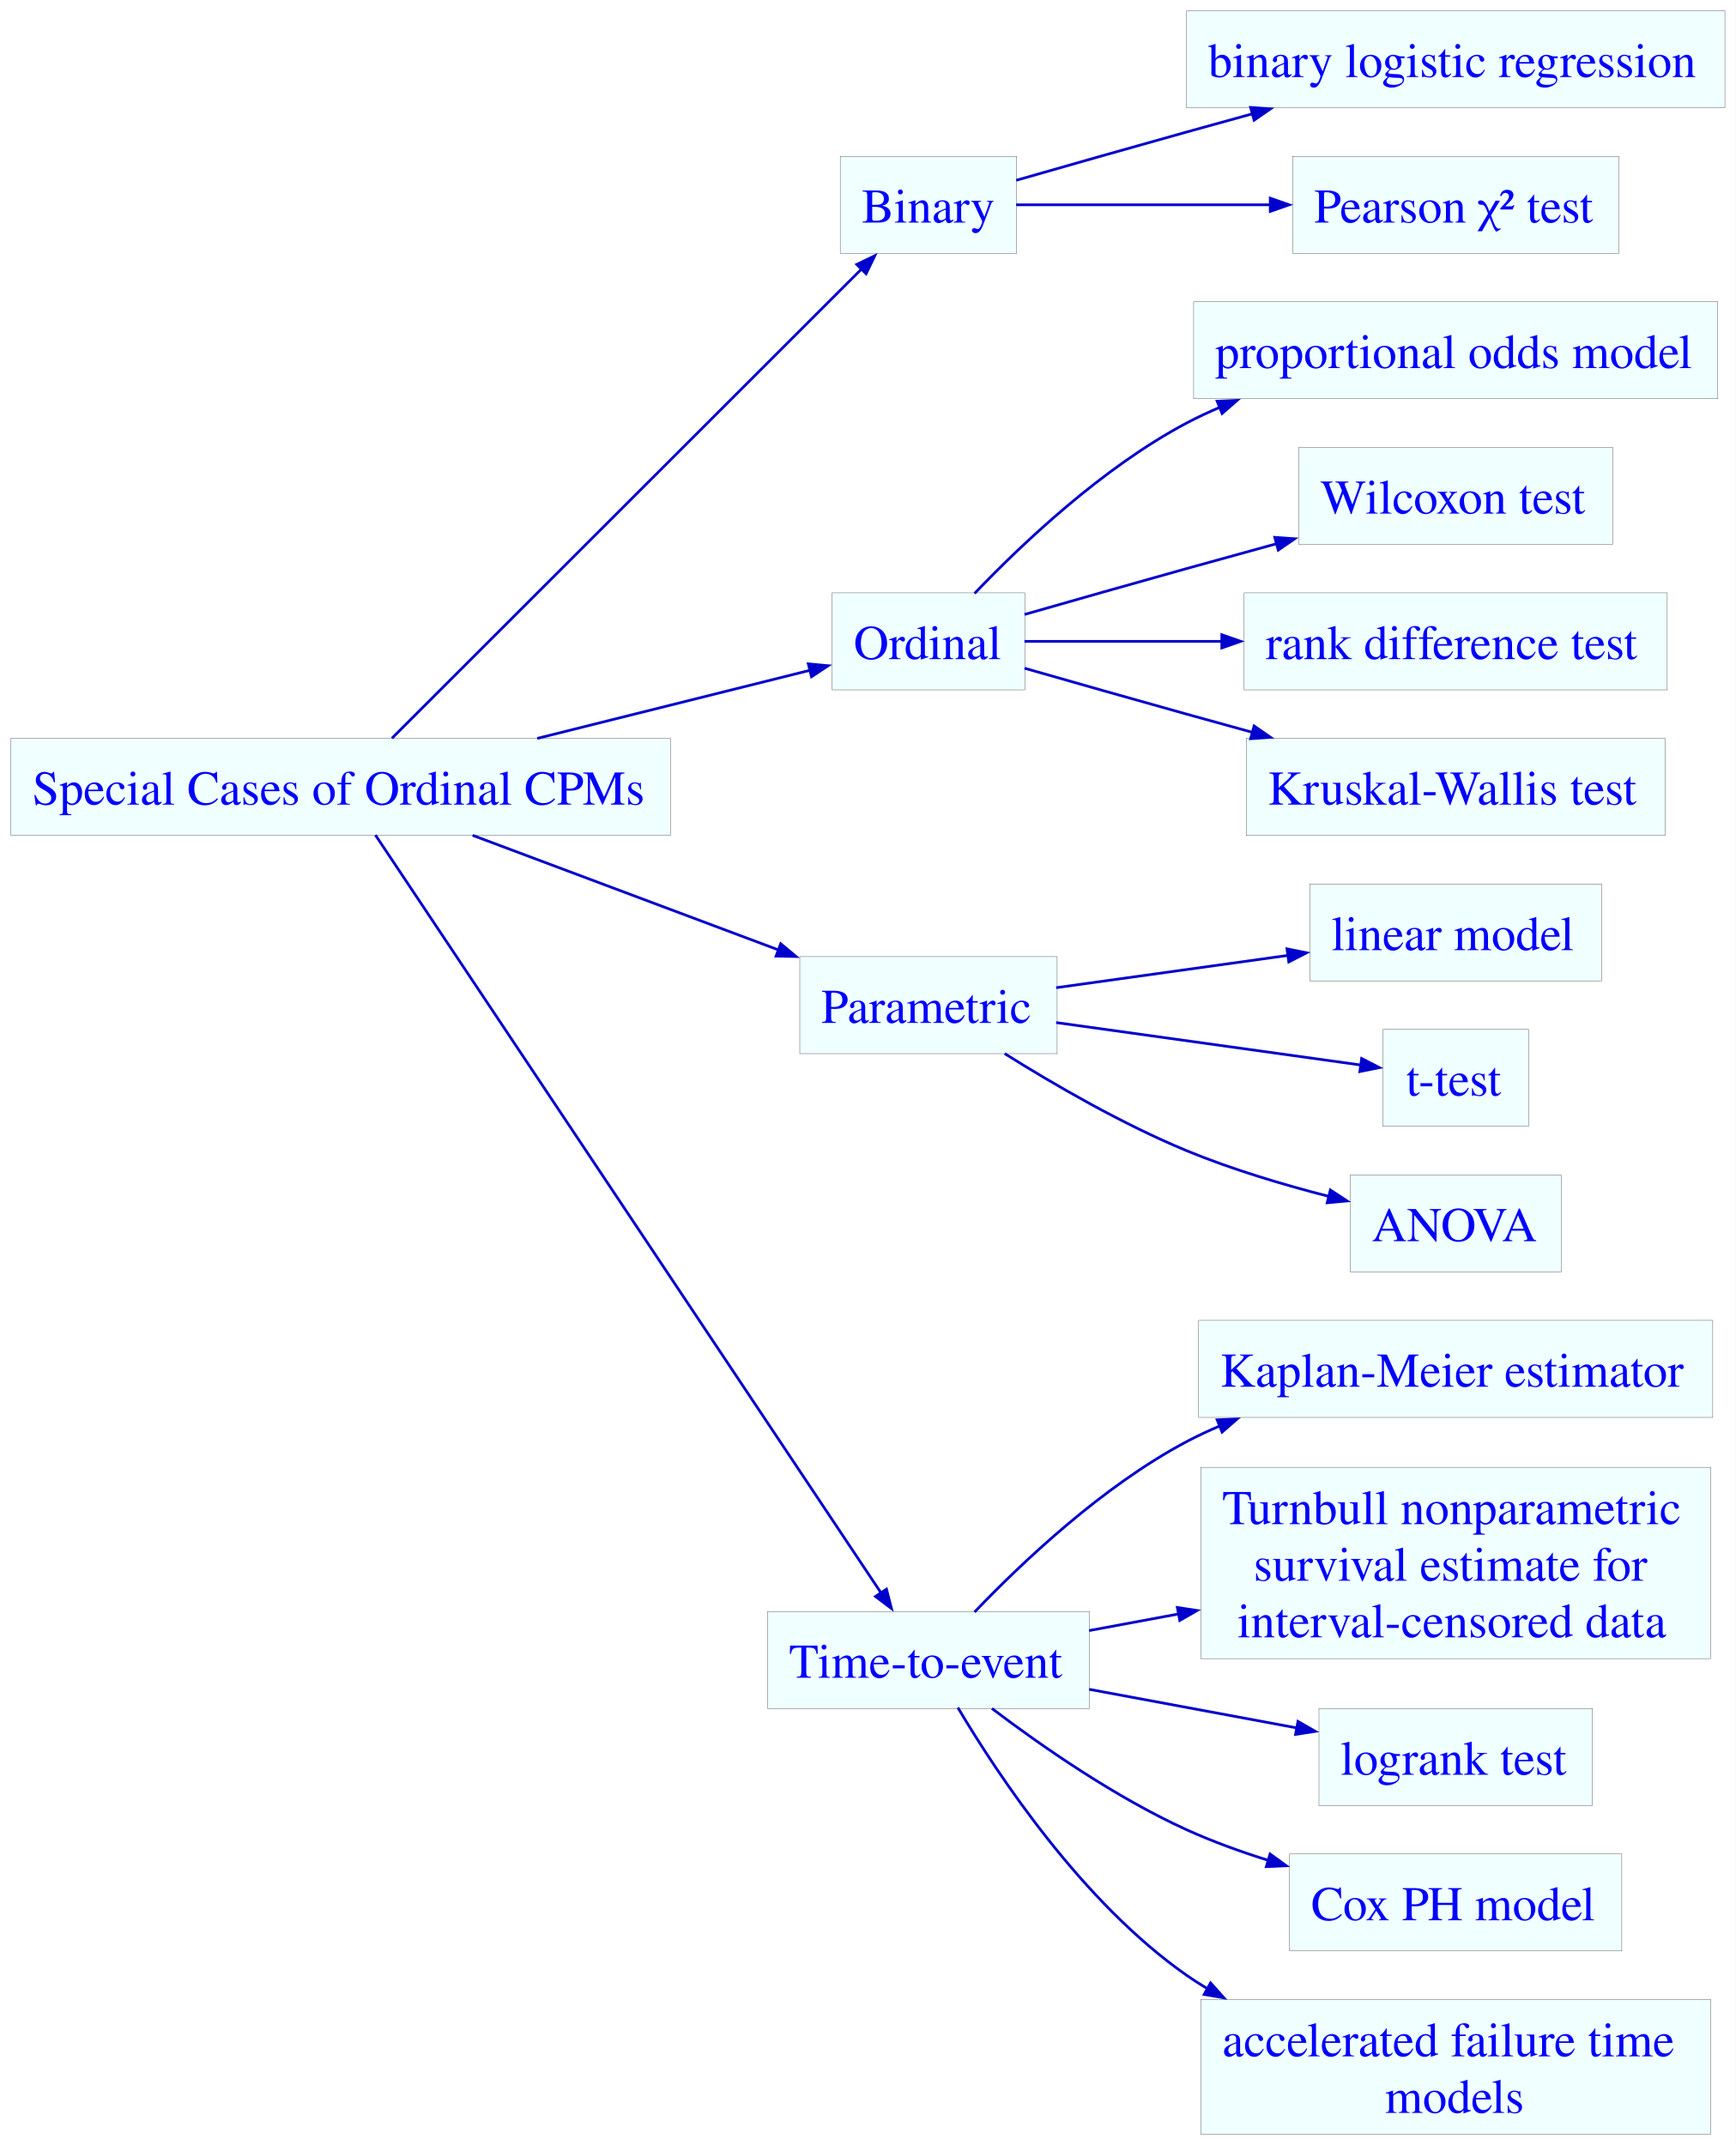
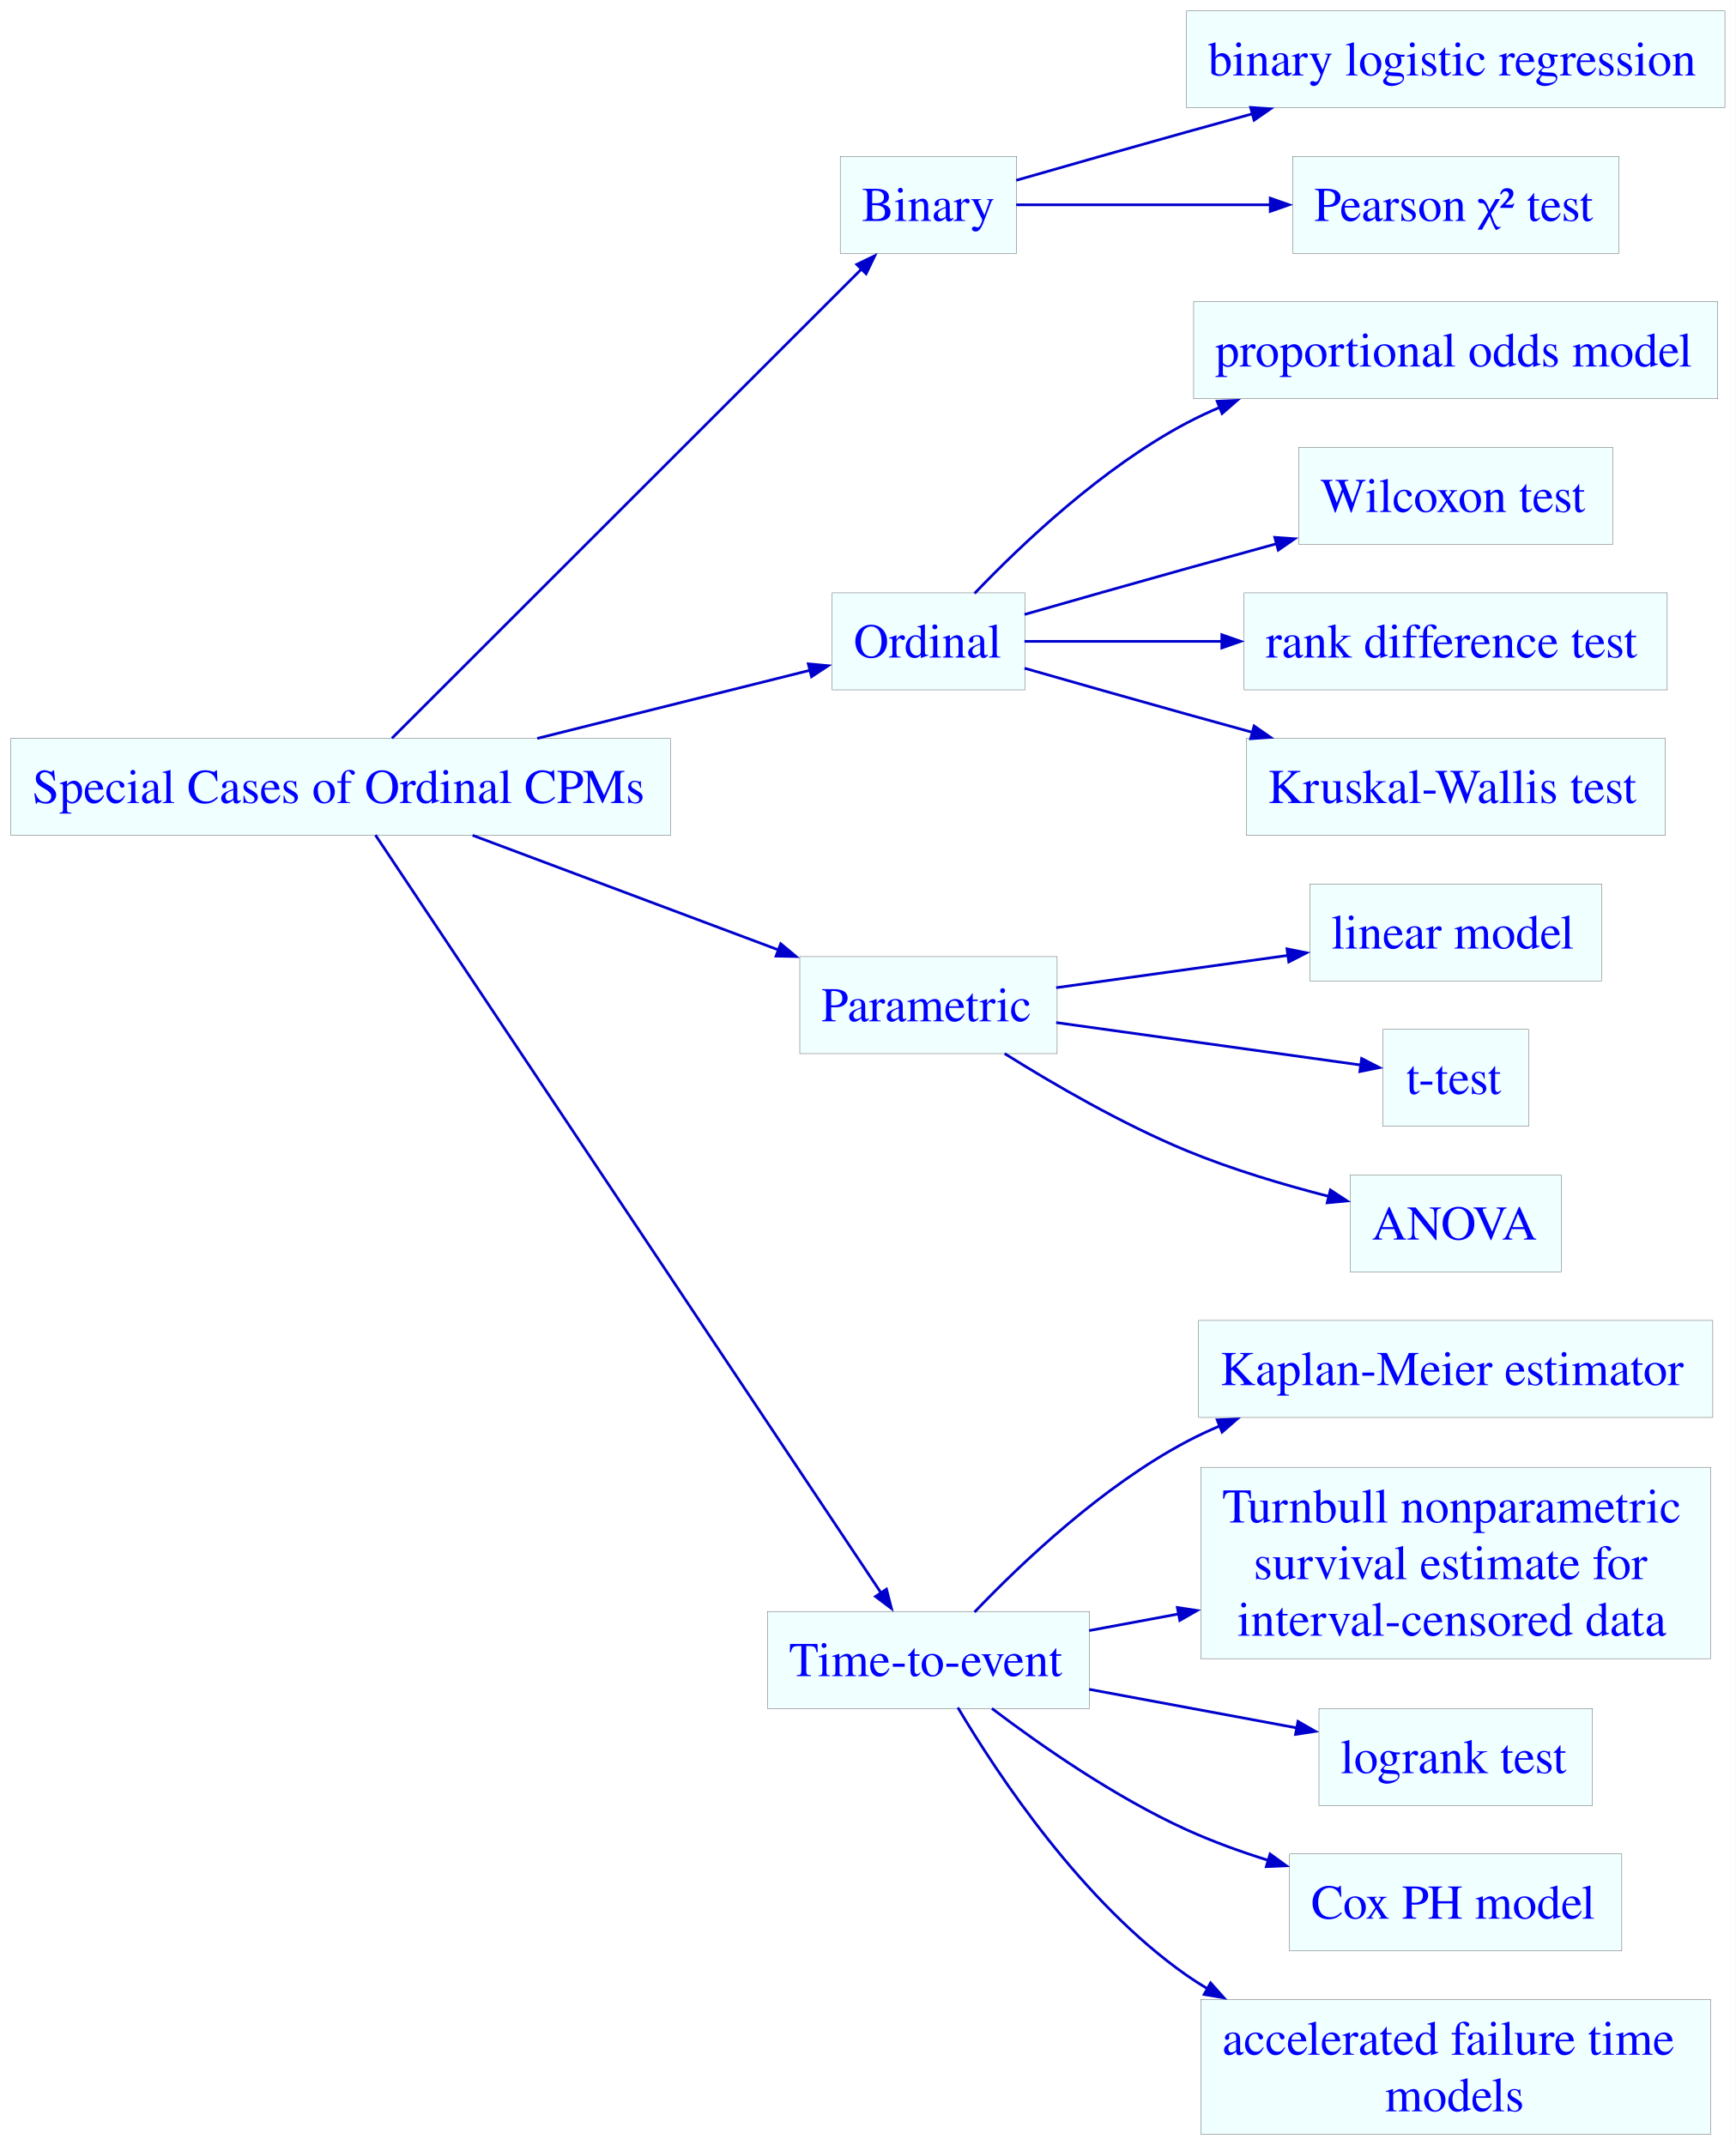
<svg xmlns="http://www.w3.org/2000/svg" width="644pt" height="796pt" viewBox="0.00 0.00 644.00 796.00">
  <g id="graph0" class="graph" transform="scale(1 1) rotate(0) translate(4 792)">
    <polygon fill="white" stroke="none" points="-4,4 -4,-792 640,-792 640,4 -4,4" />
    <g id="node1" class="node">
      <polygon fill="azure" stroke="black" stroke-width="0.1" points="244.75,-518 0,-518 0,-482 244.75,-482 244.75,-518" />
-       <text xml:space="preserve" text-anchor="start" x="8" y="-493.4" font-family="Times,serif" font-size="18.00" fill="blue">Special Cases of Ordinal CPMs</text>
+       <text xml:space="preserve" text-anchor="start" x="8" y="-494" font-family="Times,serif" font-size="18.00" fill="blue">Special Cases of Ordinal CPMs</text>
    </g>
    <g id="node2" class="node">
      <polygon fill="azure" stroke="black" stroke-width="0.1" points="373.25,-734 307.75,-734 307.75,-698 373.25,-698 373.25,-734" />
-       <text xml:space="preserve" text-anchor="start" x="315.75" y="-709.4" font-family="Times,serif" font-size="18.00" fill="blue">Binary</text>
+       <text xml:space="preserve" text-anchor="start" x="315.75" y="-710" font-family="Times,serif" font-size="18.00" fill="blue">Binary</text>
    </g>
    <g id="edge1" class="edge">
      <path fill="none" stroke="#0000cd" d="M141.43,-518.04C180.38,-556.97 272.3,-648.83 315.84,-692.35" />
      <polygon fill="#0000cd" stroke="#0000cd" points="313.89,-693.87 320.58,-697.09 317.36,-690.41 313.89,-693.87" />
    </g>
    <g id="node5" class="node">
      <polygon fill="azure" stroke="black" stroke-width="0.1" points="376.25,-572 304.75,-572 304.75,-536 376.25,-536 376.25,-572" />
-       <text xml:space="preserve" text-anchor="start" x="312.75" y="-547.4" font-family="Times,serif" font-size="18.00" fill="blue">Ordinal</text>
+       <text xml:space="preserve" text-anchor="start" x="312.75" y="-548" font-family="Times,serif" font-size="18.00" fill="blue">Ordinal</text>
    </g>
    <g id="edge2" class="edge">
      <path fill="none" stroke="#0000cd" d="M195.34,-517.98C228.87,-526.36 267.64,-536.04 296.52,-543.26" />
      <polygon fill="#0000cd" stroke="#0000cd" points="295.91,-545.64 303.3,-544.96 297.1,-540.88 295.91,-545.64" />
    </g>
    <g id="node10" class="node">
      <polygon fill="azure" stroke="black" stroke-width="0.1" points="388.25,-437 292.75,-437 292.75,-401 388.25,-401 388.25,-437" />
-       <text xml:space="preserve" text-anchor="start" x="300.75" y="-412.4" font-family="Times,serif" font-size="18.00" fill="blue">Parametric</text>
+       <text xml:space="preserve" text-anchor="start" x="300.75" y="-413" font-family="Times,serif" font-size="18.00" fill="blue">Parametric</text>
    </g>
    <g id="edge3" class="edge">
      <path fill="none" stroke="#0000cd" d="M171.34,-482.02C204.98,-469.41 250.02,-452.53 285.02,-439.42" />
      <polygon fill="#0000cd" stroke="#0000cd" points="285.67,-441.79 291.37,-437.04 283.95,-437.2 285.67,-441.79" />
    </g>
    <g id="node14" class="node">
      <polygon fill="azure" stroke="black" stroke-width="0.1" points="400.25,-194 280.75,-194 280.75,-158 400.25,-158 400.25,-194" />
-       <text xml:space="preserve" text-anchor="start" x="288.75" y="-169.4" font-family="Times,serif" font-size="18.00" fill="blue">Time-to-event</text>
+       <text xml:space="preserve" text-anchor="start" x="288.75" y="-170" font-family="Times,serif" font-size="18.00" fill="blue">Time-to-event</text>
    </g>
    <g id="edge4" class="edge">
      <path fill="none" stroke="#0000cd" d="M135.3,-482.12C171.69,-427.57 281.32,-263.23 323.09,-200.6" />
      <polygon fill="#0000cd" stroke="#0000cd" points="324.92,-202.27 326.77,-195.09 320.85,-199.55 324.92,-202.27" />
    </g>
    <g id="node3" class="node">
      <polygon fill="azure" stroke="black" stroke-width="0.1" points="636,-788 436.25,-788 436.25,-752 636,-752 636,-788" />
-       <text xml:space="preserve" text-anchor="start" x="444.25" y="-763.4" font-family="Times,serif" font-size="18.00" fill="blue">binary logistic regression</text>
+       <text xml:space="preserve" text-anchor="start" x="444.25" y="-764" font-family="Times,serif" font-size="18.00" fill="blue">binary logistic regression</text>
    </g>
    <g id="edge5" class="edge">
      <path fill="none" stroke="#0000cd" d="M373.06,-725.09C391.47,-730.37 415.16,-737.12 436.25,-743 444.24,-745.23 452.59,-747.54 460.92,-749.83" />
      <polygon fill="#0000cd" stroke="#0000cd" points="460.02,-752.13 467.42,-751.62 461.32,-747.4 460.02,-752.13" />
    </g>
    <g id="node4" class="node">
      <polygon fill="azure" stroke="black" stroke-width="0.1" points="596.62,-734 475.62,-734 475.62,-698 596.62,-698 596.62,-734" />
-       <text xml:space="preserve" text-anchor="start" x="483.62" y="-709.4" font-family="Times,serif" font-size="18.00" fill="blue">Pearson χ² test</text>
+       <text xml:space="preserve" text-anchor="start" x="483.62" y="-710" font-family="Times,serif" font-size="18.00" fill="blue">Pearson χ² test</text>
    </g>
    <g id="edge6" class="edge">
      <path fill="none" stroke="#0000cd" d="M373.04,-716C398.52,-716 435.28,-716 467.36,-716" />
      <polygon fill="#0000cd" stroke="#0000cd" points="467.32,-718.45 474.32,-716 467.32,-713.55 467.32,-718.45" />
    </g>
    <g id="node6" class="node">
      <polygon fill="azure" stroke="black" stroke-width="0.1" points="633.38,-680 438.88,-680 438.88,-644 633.38,-644 633.38,-680" />
-       <text xml:space="preserve" text-anchor="start" x="446.88" y="-655.4" font-family="Times,serif" font-size="18.00" fill="blue">proportional odds model</text>
+       <text xml:space="preserve" text-anchor="start" x="446.88" y="-656" font-family="Times,serif" font-size="18.00" fill="blue">proportional odds model</text>
    </g>
    <g id="edge7" class="edge">
      <path fill="none" stroke="#0000cd" d="M357.59,-571.77C375.19,-590.17 405.07,-618.49 436.25,-635 440.23,-637.11 444.39,-639.06 448.66,-640.87" />
      <polygon fill="#0000cd" stroke="#0000cd" points="447.62,-643.1 455.03,-643.42 449.44,-638.55 447.62,-643.1" />
    </g>
    <g id="node7" class="node">
      <polygon fill="azure" stroke="black" stroke-width="0.1" points="594.38,-626 477.88,-626 477.88,-590 594.38,-590 594.38,-626" />
-       <text xml:space="preserve" text-anchor="start" x="485.88" y="-601.4" font-family="Times,serif" font-size="18.00" fill="blue">Wilcoxon test</text>
+       <text xml:space="preserve" text-anchor="start" x="485.88" y="-602" font-family="Times,serif" font-size="18.00" fill="blue">Wilcoxon test</text>
    </g>
    <g id="edge8" class="edge">
      <path fill="none" stroke="#0000cd" d="M376.13,-563.97C394.06,-569.1 416.31,-575.44 436.25,-581 447.08,-584.02 458.58,-587.19 469.77,-590.26" />
      <polygon fill="#0000cd" stroke="#0000cd" points="468.99,-592.59 476.38,-592.07 470.28,-587.86 468.99,-592.59" />
    </g>
    <g id="node8" class="node">
      <polygon fill="azure" stroke="black" stroke-width="0.1" points="614.62,-572 457.62,-572 457.62,-536 614.62,-536 614.62,-572" />
-       <text xml:space="preserve" text-anchor="start" x="465.62" y="-547.4" font-family="Times,serif" font-size="18.00" fill="blue">rank difference test</text>
+       <text xml:space="preserve" text-anchor="start" x="465.62" y="-548" font-family="Times,serif" font-size="18.00" fill="blue">rank difference test</text>
    </g>
    <g id="edge9" class="edge">
      <path fill="none" stroke="#0000cd" d="M376.12,-554C396.63,-554 423.61,-554 449.5,-554" />
      <polygon fill="#0000cd" stroke="#0000cd" points="449.34,-556.45 456.34,-554 449.34,-551.55 449.34,-556.45" />
    </g>
    <g id="node9" class="node">
      <polygon fill="azure" stroke="black" stroke-width="0.1" points="613.88,-518 458.38,-518 458.38,-482 613.88,-482 613.88,-518" />
-       <text xml:space="preserve" text-anchor="start" x="466.38" y="-493.4" font-family="Times,serif" font-size="18.00" fill="blue">Kruskal-Wallis test</text>
+       <text xml:space="preserve" text-anchor="start" x="466.38" y="-494" font-family="Times,serif" font-size="18.00" fill="blue">Kruskal-Wallis test</text>
    </g>
    <g id="edge10" class="edge">
      <path fill="none" stroke="#0000cd" d="M376.13,-544.03C394.06,-538.9 416.31,-532.56 436.25,-527 444.24,-524.77 452.59,-522.46 460.92,-520.17" />
      <polygon fill="#0000cd" stroke="#0000cd" points="461.32,-522.6 467.42,-518.38 460.02,-517.87 461.32,-522.6" />
    </g>
    <g id="node11" class="node">
      <polygon fill="azure" stroke="black" stroke-width="0.1" points="590.25,-464 482,-464 482,-428 590.25,-428 590.25,-464" />
-       <text xml:space="preserve" text-anchor="start" x="490" y="-439.4" font-family="Times,serif" font-size="18.00" fill="blue">linear model</text>
+       <text xml:space="preserve" text-anchor="start" x="490" y="-440" font-family="Times,serif" font-size="18.00" fill="blue">linear model</text>
    </g>
    <g id="edge11" class="edge">
      <path fill="none" stroke="#0000cd" d="M387.88,-425.47C413.74,-429.07 446.27,-433.61 474.17,-437.5" />
      <polygon fill="#0000cd" stroke="#0000cd" points="473.52,-439.88 480.79,-438.42 474.19,-435.03 473.52,-439.88" />
    </g>
    <g id="node12" class="node">
      <polygon fill="azure" stroke="black" stroke-width="0.1" points="563.12,-410 509.12,-410 509.12,-374 563.12,-374 563.12,-410" />
-       <text xml:space="preserve" text-anchor="start" x="517.75" y="-385.4" font-family="Times,serif" font-size="18.00" fill="blue">t-test</text>
+       <text xml:space="preserve" text-anchor="start" x="517.75" y="-386" font-family="Times,serif" font-size="18.00" fill="blue">t-test</text>
    </g>
    <g id="edge12" class="edge">
      <path fill="none" stroke="#0000cd" d="M387.88,-412.53C422.8,-407.66 469.86,-401.1 501.29,-396.72" />
      <polygon fill="#0000cd" stroke="#0000cd" points="501.22,-399.2 507.82,-395.81 500.55,-394.35 501.22,-399.2" />
    </g>
    <g id="node13" class="node">
      <polygon fill="azure" stroke="black" stroke-width="0.1" points="575.25,-356 497,-356 497,-320 575.25,-320 575.25,-356" />
-       <text xml:space="preserve" text-anchor="start" x="505" y="-331.4" font-family="Times,serif" font-size="18.00" fill="blue">ANOVA</text>
+       <text xml:space="preserve" text-anchor="start" x="505" y="-332" font-family="Times,serif" font-size="18.00" fill="blue">ANOVA</text>
    </g>
    <g id="edge13" class="edge">
      <path fill="none" stroke="#0000cd" d="M368.76,-401.02C387.2,-389.47 412.46,-374.84 436.25,-365 453.07,-358.04 472.22,-352.34 489.17,-347.99" />
      <polygon fill="#0000cd" stroke="#0000cd" points="489.62,-350.4 495.82,-346.33 488.44,-345.65 489.62,-350.4" />
    </g>
    <g id="node15" class="node">
      <polygon fill="azure" stroke="black" stroke-width="0.1" points="631.5,-302 440.75,-302 440.75,-266 631.5,-266 631.5,-302" />
-       <text xml:space="preserve" text-anchor="start" x="448.75" y="-277.4" font-family="Times,serif" font-size="18.00" fill="blue">Kaplan-Meier estimator</text>
+       <text xml:space="preserve" text-anchor="start" x="448.75" y="-278" font-family="Times,serif" font-size="18.00" fill="blue">Kaplan-Meier estimator</text>
    </g>
    <g id="edge14" class="edge">
      <path fill="none" stroke="#0000cd" d="M357.59,-193.77C375.19,-212.17 405.07,-240.49 436.25,-257 440.23,-259.11 444.39,-261.06 448.66,-262.87" />
      <polygon fill="#0000cd" stroke="#0000cd" points="447.62,-265.1 455.03,-265.42 449.44,-260.55 447.62,-265.1" />
    </g>
    <g id="node16" class="node">
      <polygon fill="azure" stroke="black" stroke-width="0.1" points="630.75,-247.5 441.5,-247.5 441.5,-176.5 630.75,-176.5 630.75,-247.5" />
-       <text xml:space="preserve" text-anchor="start" x="449.5" y="-226.4" font-family="Times,serif" font-size="18.00" fill="blue">Turnbull nonparametric</text>
-       <text xml:space="preserve" text-anchor="start" x="461.12" y="-205.4" font-family="Times,serif" font-size="18.00" fill="blue">survival estimate for</text>
-       <text xml:space="preserve" text-anchor="start" x="455.12" y="-184.4" font-family="Times,serif" font-size="18.00" fill="blue">interval-censored data</text>
+       <text xml:space="preserve" text-anchor="start" x="449.5" y="-227" font-family="Times,serif" font-size="18.00" fill="blue">Turnbull nonparametric</text>
+       <text xml:space="preserve" text-anchor="start" x="461.12" y="-206" font-family="Times,serif" font-size="18.00" fill="blue">survival estimate for</text>
+       <text xml:space="preserve" text-anchor="start" x="455.12" y="-185" font-family="Times,serif" font-size="18.00" fill="blue">interval-censored data</text>
    </g>
    <g id="edge15" class="edge">
      <path fill="none" stroke="#0000cd" d="M400.12,-186.9C410.69,-188.86 421.98,-190.96 433.36,-193.08" />
      <polygon fill="#0000cd" stroke="#0000cd" points="432.84,-195.47 440.17,-194.35 433.74,-190.66 432.84,-195.47" />
    </g>
    <g id="node17" class="node">
      <polygon fill="azure" stroke="black" stroke-width="0.1" points="586.88,-158 485.38,-158 485.38,-122 586.88,-122 586.88,-158" />
-       <text xml:space="preserve" text-anchor="start" x="493.38" y="-133.4" font-family="Times,serif" font-size="18.00" fill="blue">logrank test</text>
+       <text xml:space="preserve" text-anchor="start" x="493.38" y="-134" font-family="Times,serif" font-size="18.00" fill="blue">logrank test</text>
    </g>
    <g id="edge16" class="edge">
      <path fill="none" stroke="#0000cd" d="M400.12,-165.1C424.62,-160.55 453.01,-155.27 477.41,-150.73" />
      <polygon fill="#0000cd" stroke="#0000cd" points="477.6,-153.19 484.03,-149.5 476.7,-148.37 477.6,-153.19" />
    </g>
    <g id="node18" class="node">
      <polygon fill="azure" stroke="black" stroke-width="0.1" points="597.75,-104 474.5,-104 474.5,-68 597.75,-68 597.75,-104" />
-       <text xml:space="preserve" text-anchor="start" x="482.5" y="-79.4" font-family="Times,serif" font-size="18.00" fill="blue">Cox PH model</text>
+       <text xml:space="preserve" text-anchor="start" x="482.5" y="-80" font-family="Times,serif" font-size="18.00" fill="blue">Cox PH model</text>
    </g>
    <g id="edge17" class="edge">
      <path fill="none" stroke="#0000cd" d="M364.03,-158C382.5,-144.01 409.82,-125.02 436.25,-113 445.87,-108.63 456.34,-104.83 466.76,-101.58" />
      <polygon fill="#0000cd" stroke="#0000cd" points="467.25,-103.99 473.25,-99.63 465.84,-99.3 467.25,-103.99" />
    </g>
    <g id="node19" class="node">
      <polygon fill="azure" stroke="black" stroke-width="0.1" points="630.75,-50 441.5,-50 441.5,0 630.75,0 630.75,-50" />
-       <text xml:space="preserve" text-anchor="start" x="449.5" y="-28.9" font-family="Times,serif" font-size="18.00" fill="blue">accelerated failure time</text>
-       <text xml:space="preserve" text-anchor="start" x="509.88" y="-7.9" font-family="Times,serif" font-size="18.00" fill="blue">models</text>
+       <text xml:space="preserve" text-anchor="start" x="449.5" y="-29.5" font-family="Times,serif" font-size="18.00" fill="blue">accelerated failure time</text>
+       <text xml:space="preserve" text-anchor="start" x="509.88" y="-8.5" font-family="Times,serif" font-size="18.00" fill="blue">models</text>
    </g>
    <g id="edge18" class="edge">
      <path fill="none" stroke="#0000cd" d="M351.4,-158.32C366.52,-132.86 397.7,-85.98 436.25,-59 438.78,-57.23 441.41,-55.55 444.11,-53.94" />
      <polygon fill="#0000cd" stroke="#0000cd" points="445.17,-56.16 450.11,-50.62 442.79,-51.87 445.17,-56.16" />
    </g>
  </g>
</svg>
